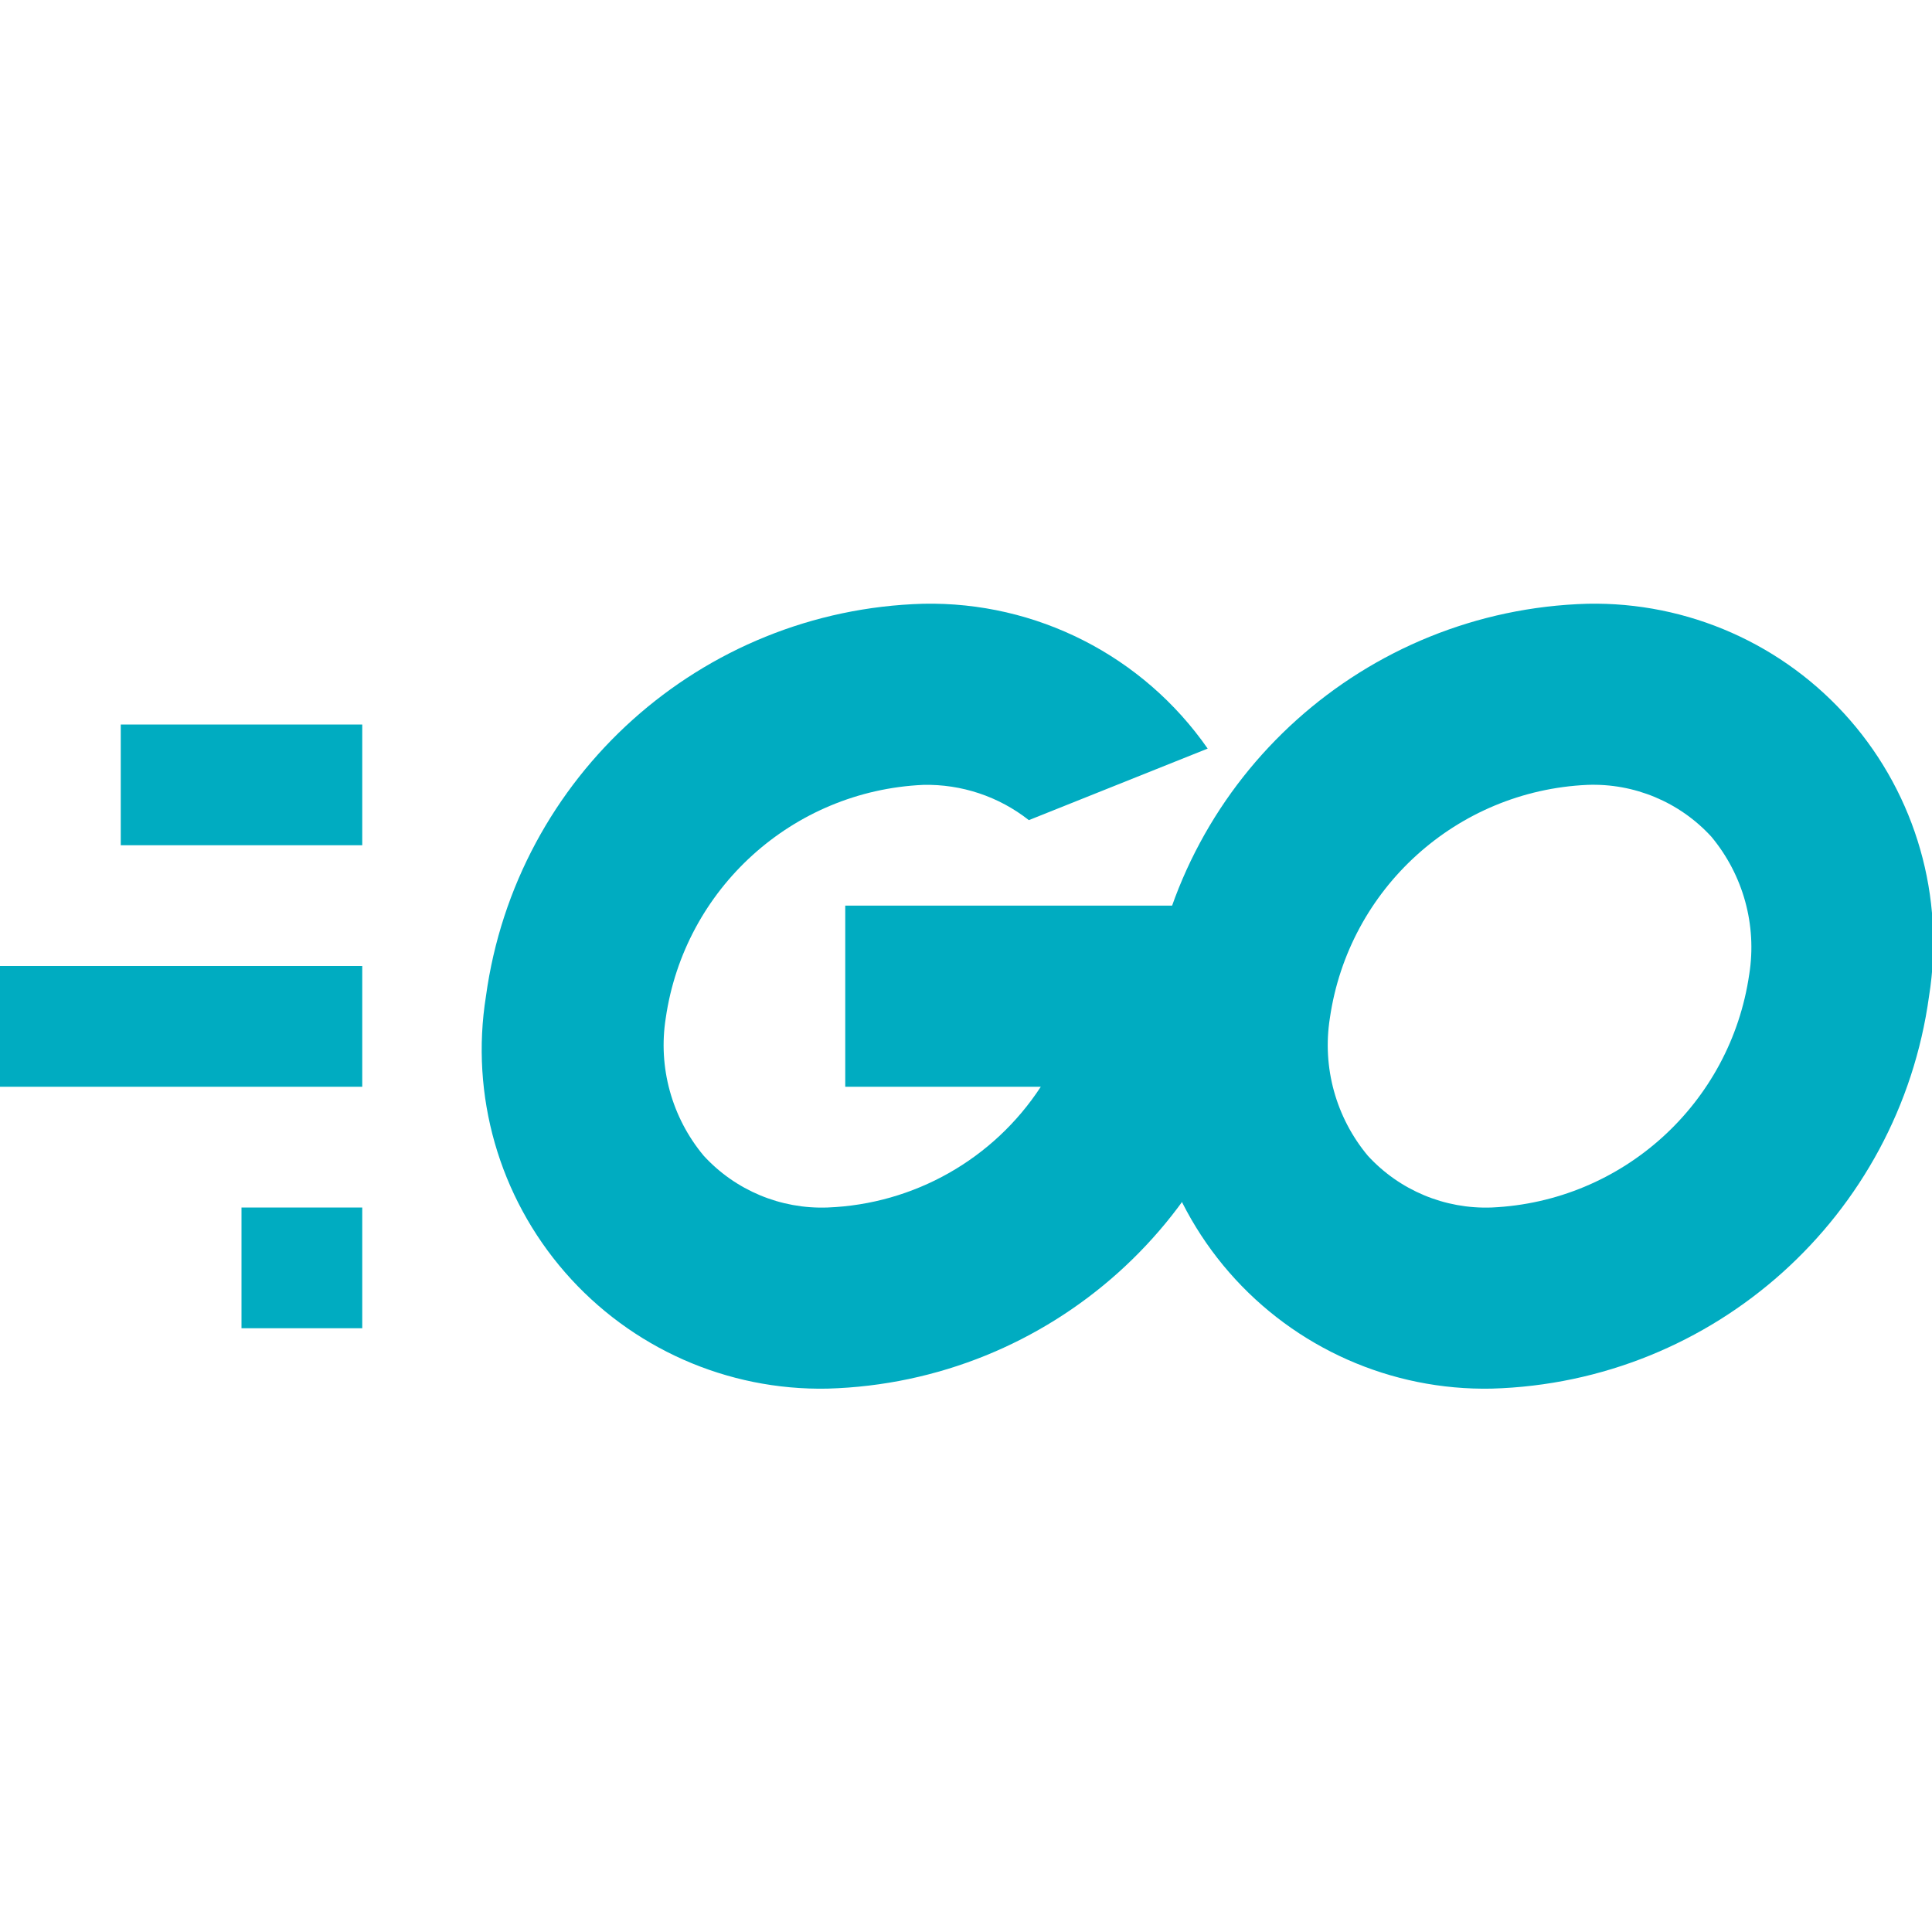
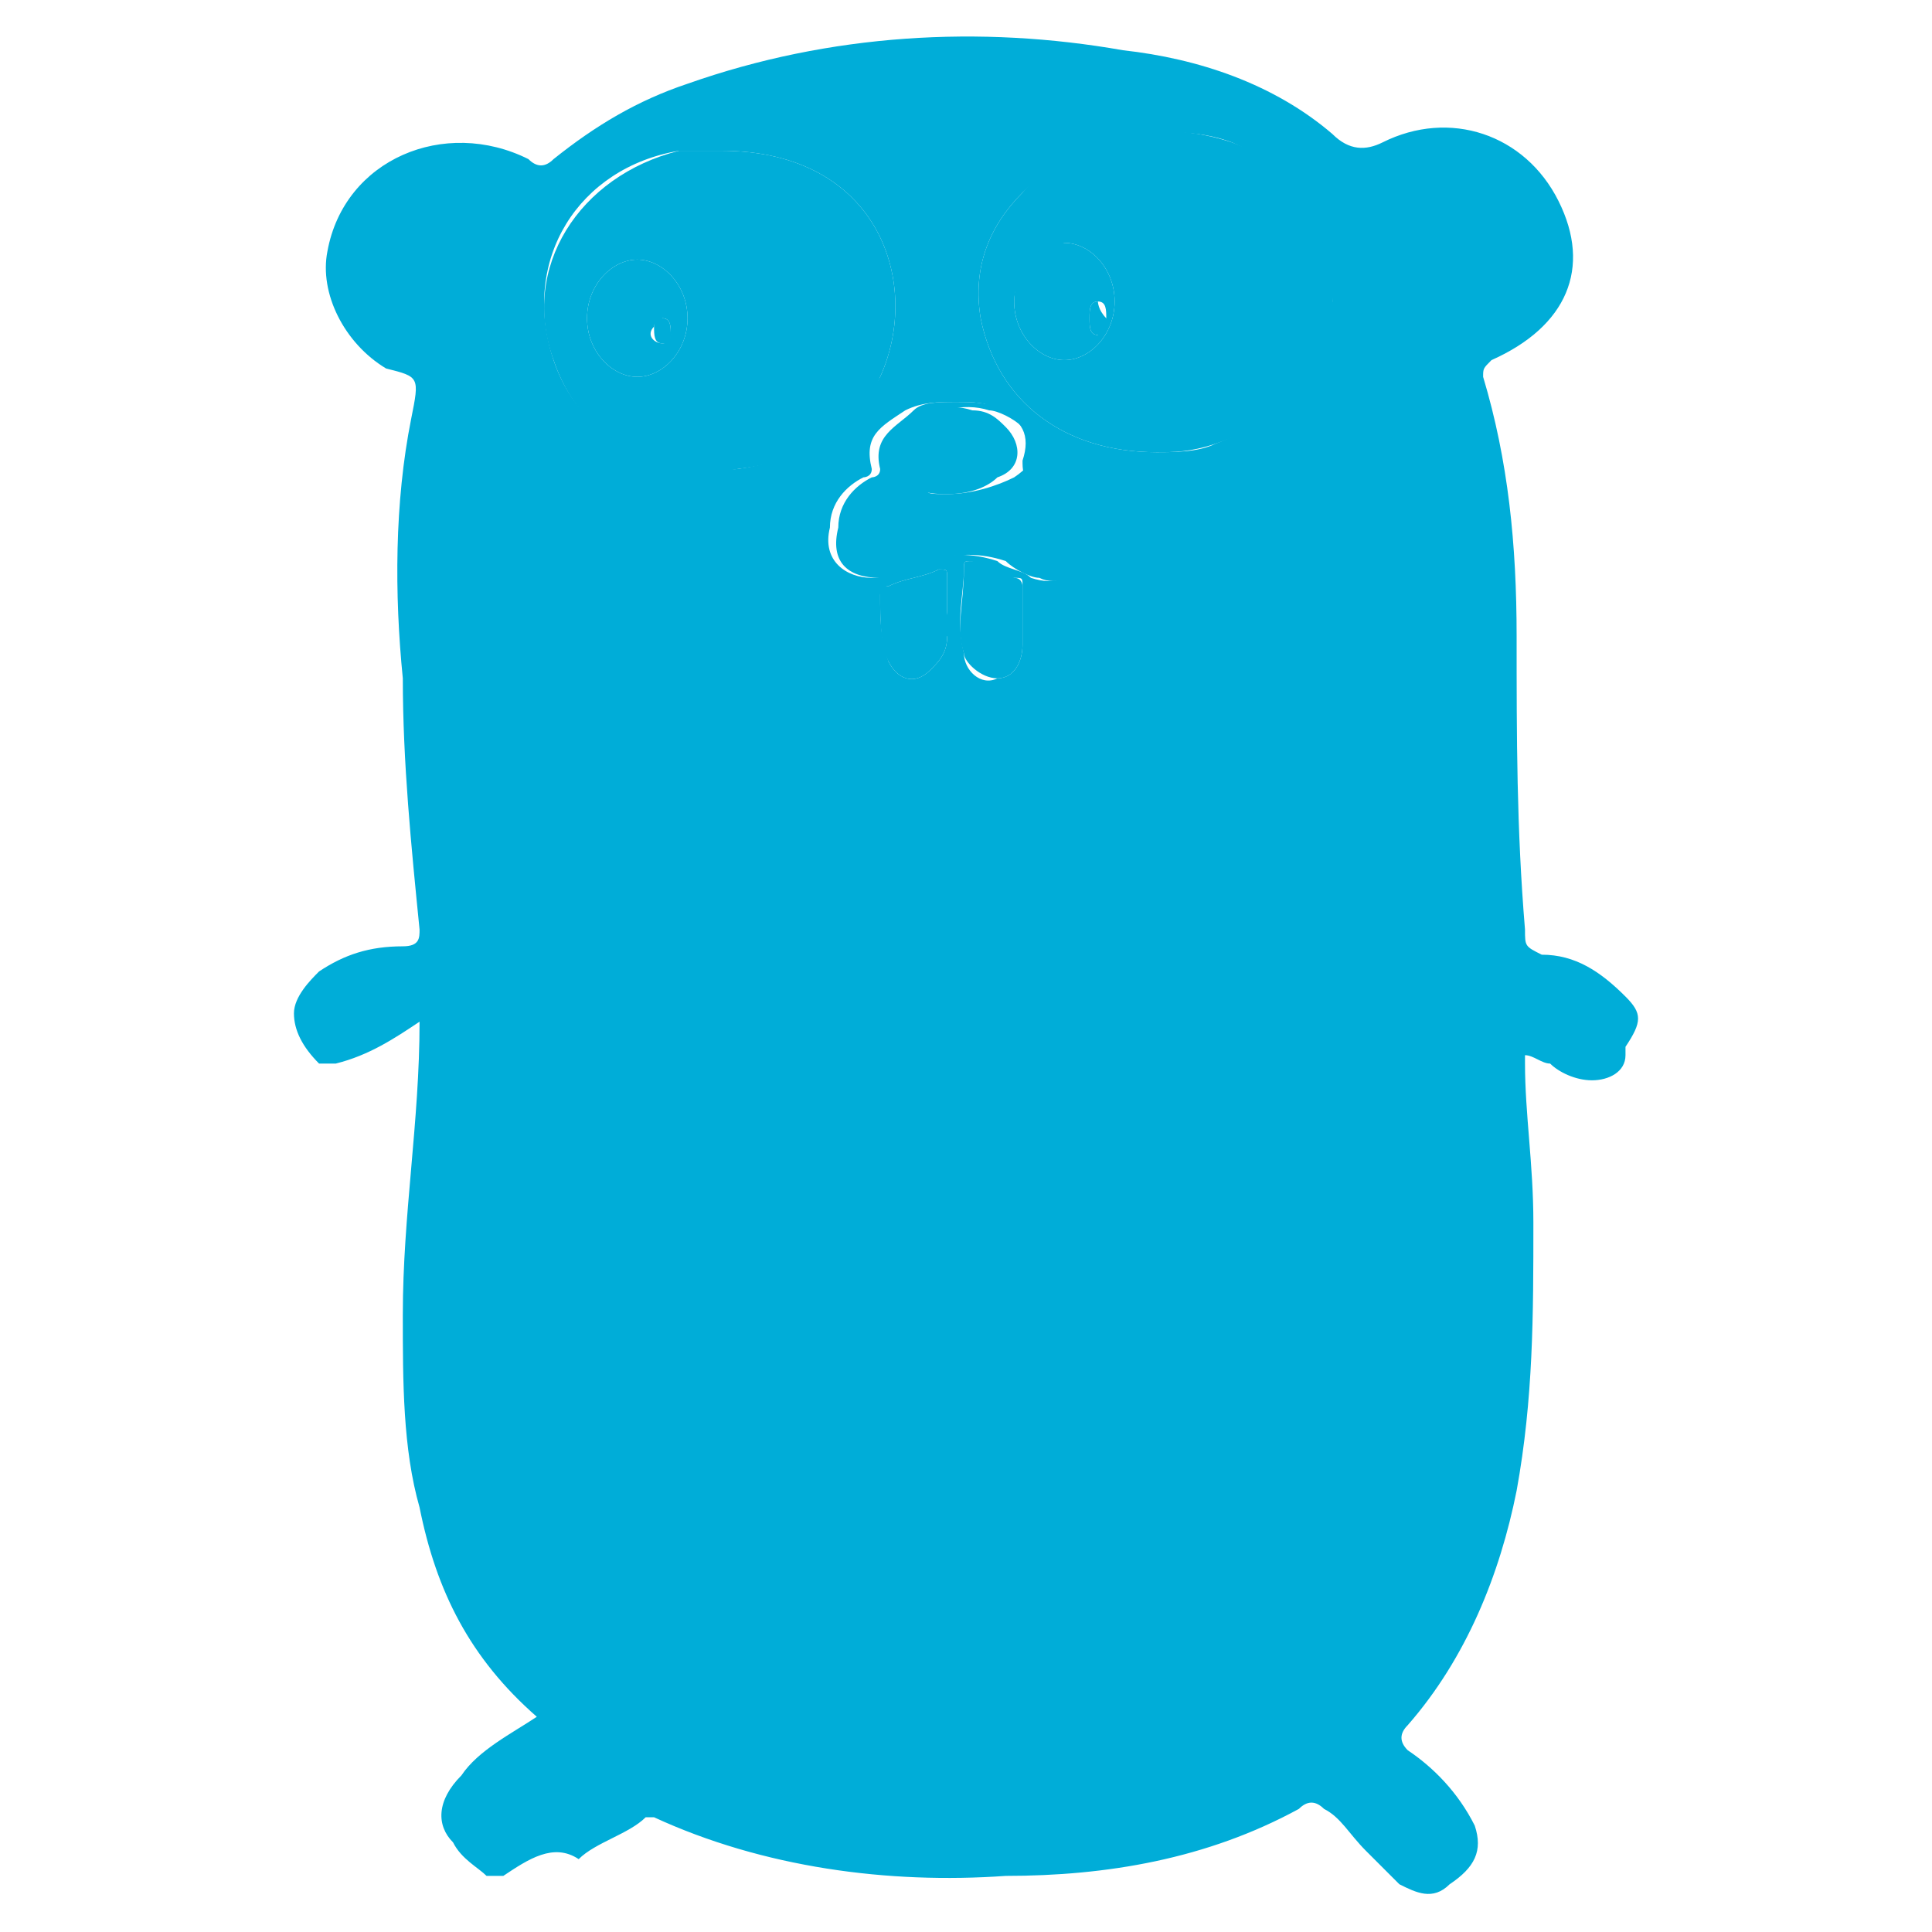
- <svg xmlns="http://www.w3.org/2000/svg" viewBox="0 0 32 32">
-   <path fill="#00acc1" d="M2 12h4v2H2zm-2 4h6v2H0zm4 4h2v2H4zm16.954-5H14v3h3.239a4.42 4.42 0 0 1-3.531 2 2.65 2.65 0 0 1-2.053-.858 2.86 2.86 0 0 1-.628-2.28A4.515 4.515 0 0 1 15.292 13a2.73 2.73 0 0 1 1.749.584l2.962-1.185A5.6 5.6 0 0 0 15.292 10a7.526 7.526 0 0 0-7.243 6.5 5.614 5.614 0 0 0 5.659 6.5 7.526 7.526 0 0 0 7.243-6.5 6.4 6.4 0 0 0 .003-1.5" />
-   <path fill="#00acc1" d="M26.292 10a7.526 7.526 0 0 0-7.243 6.5 5.614 5.614 0 0 0 5.659 6.5 7.526 7.526 0 0 0 7.243-6.5 5.614 5.614 0 0 0-5.659-6.5m2.681 6.137A4.515 4.515 0 0 1 24.708 20a2.65 2.65 0 0 1-2.053-.858 2.86 2.86 0 0 1-.628-2.28A4.515 4.515 0 0 1 26.292 13a2.65 2.65 0 0 1 2.053.858 2.86 2.86 0 0 1 .628 2.28Z" />
+ <svg xmlns="http://www.w3.org/2000/svg" fill="#00add8" viewBox="4.49 4.6 23.07 23.07">
+   <path d="M18.3 10c-1.1 0-1.9-.6-2.1-1.6-.1-.6.1-1.1.5-1.5.6-.7 1.6-.9 2.5-.6.8.3 1.3 1 1.2 1.9 0 .8-.5 1.4-1.4 1.7-.3.1-.5.1-.7.1zm-1.7-1.8c0 .4.3.7.6.7s.6-.3.6-.7c0-.4-.3-.7-.6-.7-.3.1-.6.4-.6.7zm-3.5-1.8C15 6.4 15.5 8 15 9.1c-.3.7-.9 1-1.7 1.1-1 .2-1.9-.4-2.2-1.3-.4-1.1.3-2.2 1.5-2.5h.5zm-.4 2c0-.4-.3-.7-.6-.7s-.6.3-.6.7c0 .4.3.7.6.7s.6-.3.6-.7zm3.2 1c.2 0 .4 0 .6.1.3.1.4.4.3.6 0 .1 0 .1.1.2.2.1.3.2.5.4s.2.4.1.6c-.1.2-.4.3-.6.2-.1 0-.3-.1-.4-.2-.3-.1-.6-.1-.9 0-.2.1-.4.2-.6.2-.4 0-.6-.2-.5-.6 0-.3.2-.5.4-.6 0 0 .1 0 .1-.1-.1-.4.2-.5.4-.7.1-.1.3-.1.5-.1zm-.1 1.1c.3 0 .6-.1.8-.2.3-.2.3-.4.1-.6-.1-.1-.3-.2-.4-.2-.3-.1-.7 0-.9.2-.3.3-.2.6.2.7-.1.1 0 .1.2.1z" />
+   <path d="M16.7 12.1v.2c0 .2-.1.4-.3.4-.2 0-.4-.2-.4-.3-.1-.3 0-.6 0-1 0-.1 0-.1.1-.1.2 0 .4.1.5.2.1 0 .1.1.1.1v.5zm-.9-.2v.3c0 .2-.1.3-.2.4-.2.2-.4.1-.5-.1-.1-.2-.1-.5-.1-.8 0-.1 0-.1.1-.1.2-.1.4-.1.6-.2.1 0 .1 0 .1.1v.4z" />
+   <g>
+     <path d="M10.5 27h-.2c-.1-.1-.3-.2-.4-.4-.2-.2-.2-.5.1-.8.2-.3.6-.5.9-.7-.8-.7-1.2-1.5-1.4-2.5-.2-.7-.2-1.5-.2-2.3 0-1.2.2-2.3.2-3.5-.3.2-.6.4-1 .5h-.2c-.2-.2-.3-.4-.3-.6 0-.2.2-.4.3-.5.3-.2.6-.3 1-.3.2 0 .2-.1.2-.2-.1-1-.2-2-.2-3-.1-1-.1-2.1.1-3.1.1-.5.1-.5-.3-.6-.5-.3-.8-.9-.7-1.4.2-1.1 1.4-1.6 2.4-1.1.1.1.2.1.3 0 .5-.4 1-.7 1.6-.9 1.7-.6 3.5-.7 5.2-.4.9.1 1.8.4 2.5 1 .2.2.4.2.6.1.8-.4 1.7-.1 2.1.7.4.8.1 1.5-.8 1.9-.1.1-.1.1-.1.2.3 1 .4 2 .4 3.1 0 1.2 0 2.3.1 3.5 0 .2 0 .2.2.3.4 0 .7.2 1 .5.2.2.2.3 0 .6v.1c0 .2-.2.3-.4.3s-.4-.1-.5-.2c-.1 0-.2-.1-.3-.1v.1c0 .6.1 1.2.1 1.9 0 1.1 0 2.1-.2 3.2-.2 1-.6 2-1.3 2.8-.1.1-.1.2 0 .3.3.2.6.5.8.9.1.3 0 .5-.3.7-.2.2-.4.1-.6 0l-.4-.4c-.2-.2-.3-.4-.5-.5-.1-.1-.2-.1-.3 0-1.1.6-2.3.8-3.5.8-1.4.1-2.9-.1-4.2-.7h-.1c-.2.2-.6.3-.8.5-.3-.2-.6 0-.9.2zm7.8-17c.2 0 .5 0 .7-.1.8-.3 1.3-.9 1.4-1.7 0-.9-.5-1.6-1.2-1.9-.8-.3-1.9 0-2.5.6-.4.4-.6.9-.5 1.5.2 1 1 1.6 2.1 1.6zm-5.2-3.6h-.5c-1.2.2-1.9 1.3-1.5 2.5.3.9 1.2 1.4 2.2 1.3.7-.1 1.3-.4 1.7-1.1.5-1.1 0-2.7-1.9-2.7zm2.8 3c-.2 0-.4 0-.6.1-.3.2-.5.3-.4.7 0 .1-.1.1-.1.1-.2.1-.4.3-.4.6-.1.4.2.6.5.6.2 0 .4-.1.6-.2.3-.1.6-.1.9 0 .1.1.3.1.4.2.3.1.5 0 .6-.2.1-.2.1-.4-.1-.6-.1-.2-.3-.3-.5-.4-.1 0-.1-.1-.1-.2.1-.3 0-.5-.3-.6-.1-.1-.3-.1-.5-.1zm.8 2.7v-.5c0-.1 0-.1-.1-.1-.2-.1-.4-.1-.5-.2-.1 0-.1 0-.1.1 0 .3-.1.6 0 1 0 .2.2.4.4.3.2 0 .3-.2.3-.4v-.2zm-.9-.2v-.4c0-.1 0-.1-.1-.1-.2.1-.4.1-.6.2-.1 0-.1.1-.1.1 0 .3 0 .5.1.8.1.2.3.3.5.1.1-.1.2-.2.2-.4-.1-.1 0-.2 0-.3z" />
+     <path d="M16.6 8.2c0-.4.3-.7.6-.7s.6.3.6.7c0 .4-.3.7-.6.7s-.6-.3-.6-.7zm1.1.2c0-.1 0-.2-.1-.2s-.1.1-.1.2 0 .2.1.2c0 0 0-.1.1-.2zm-5 0c0 .4-.3.7-.6.7s-.6-.3-.6-.7c0-.4.3-.7.6-.7s.6.3.6.7zm-.3.3c.1 0 .1-.1.1-.1 0-.1 0-.2-.1-.2s-.1.1-.1.1c-.1.1 0 .2.1.2zm3.4 1.8c-.1 0-.3 0-.4-.1-.4-.1-.4-.4-.2-.7.3-.2.6-.3.9-.2.2 0 .3.1.4.2.2.2.2.5-.1.6-.1.1-.3.2-.6.2z" />
+   </g>
+   <path d="M17.7 8.4c0 .1 0 .2-.1.2s-.1-.1-.1-.2 0-.2.1-.2c0 0 0 .1.1.2zm-5.3.3c-.1 0-.1-.1-.1-.2s0-.2.1-.1c.1 0 .1.1.1.2s0 .1-.1.1z" />
</svg>
